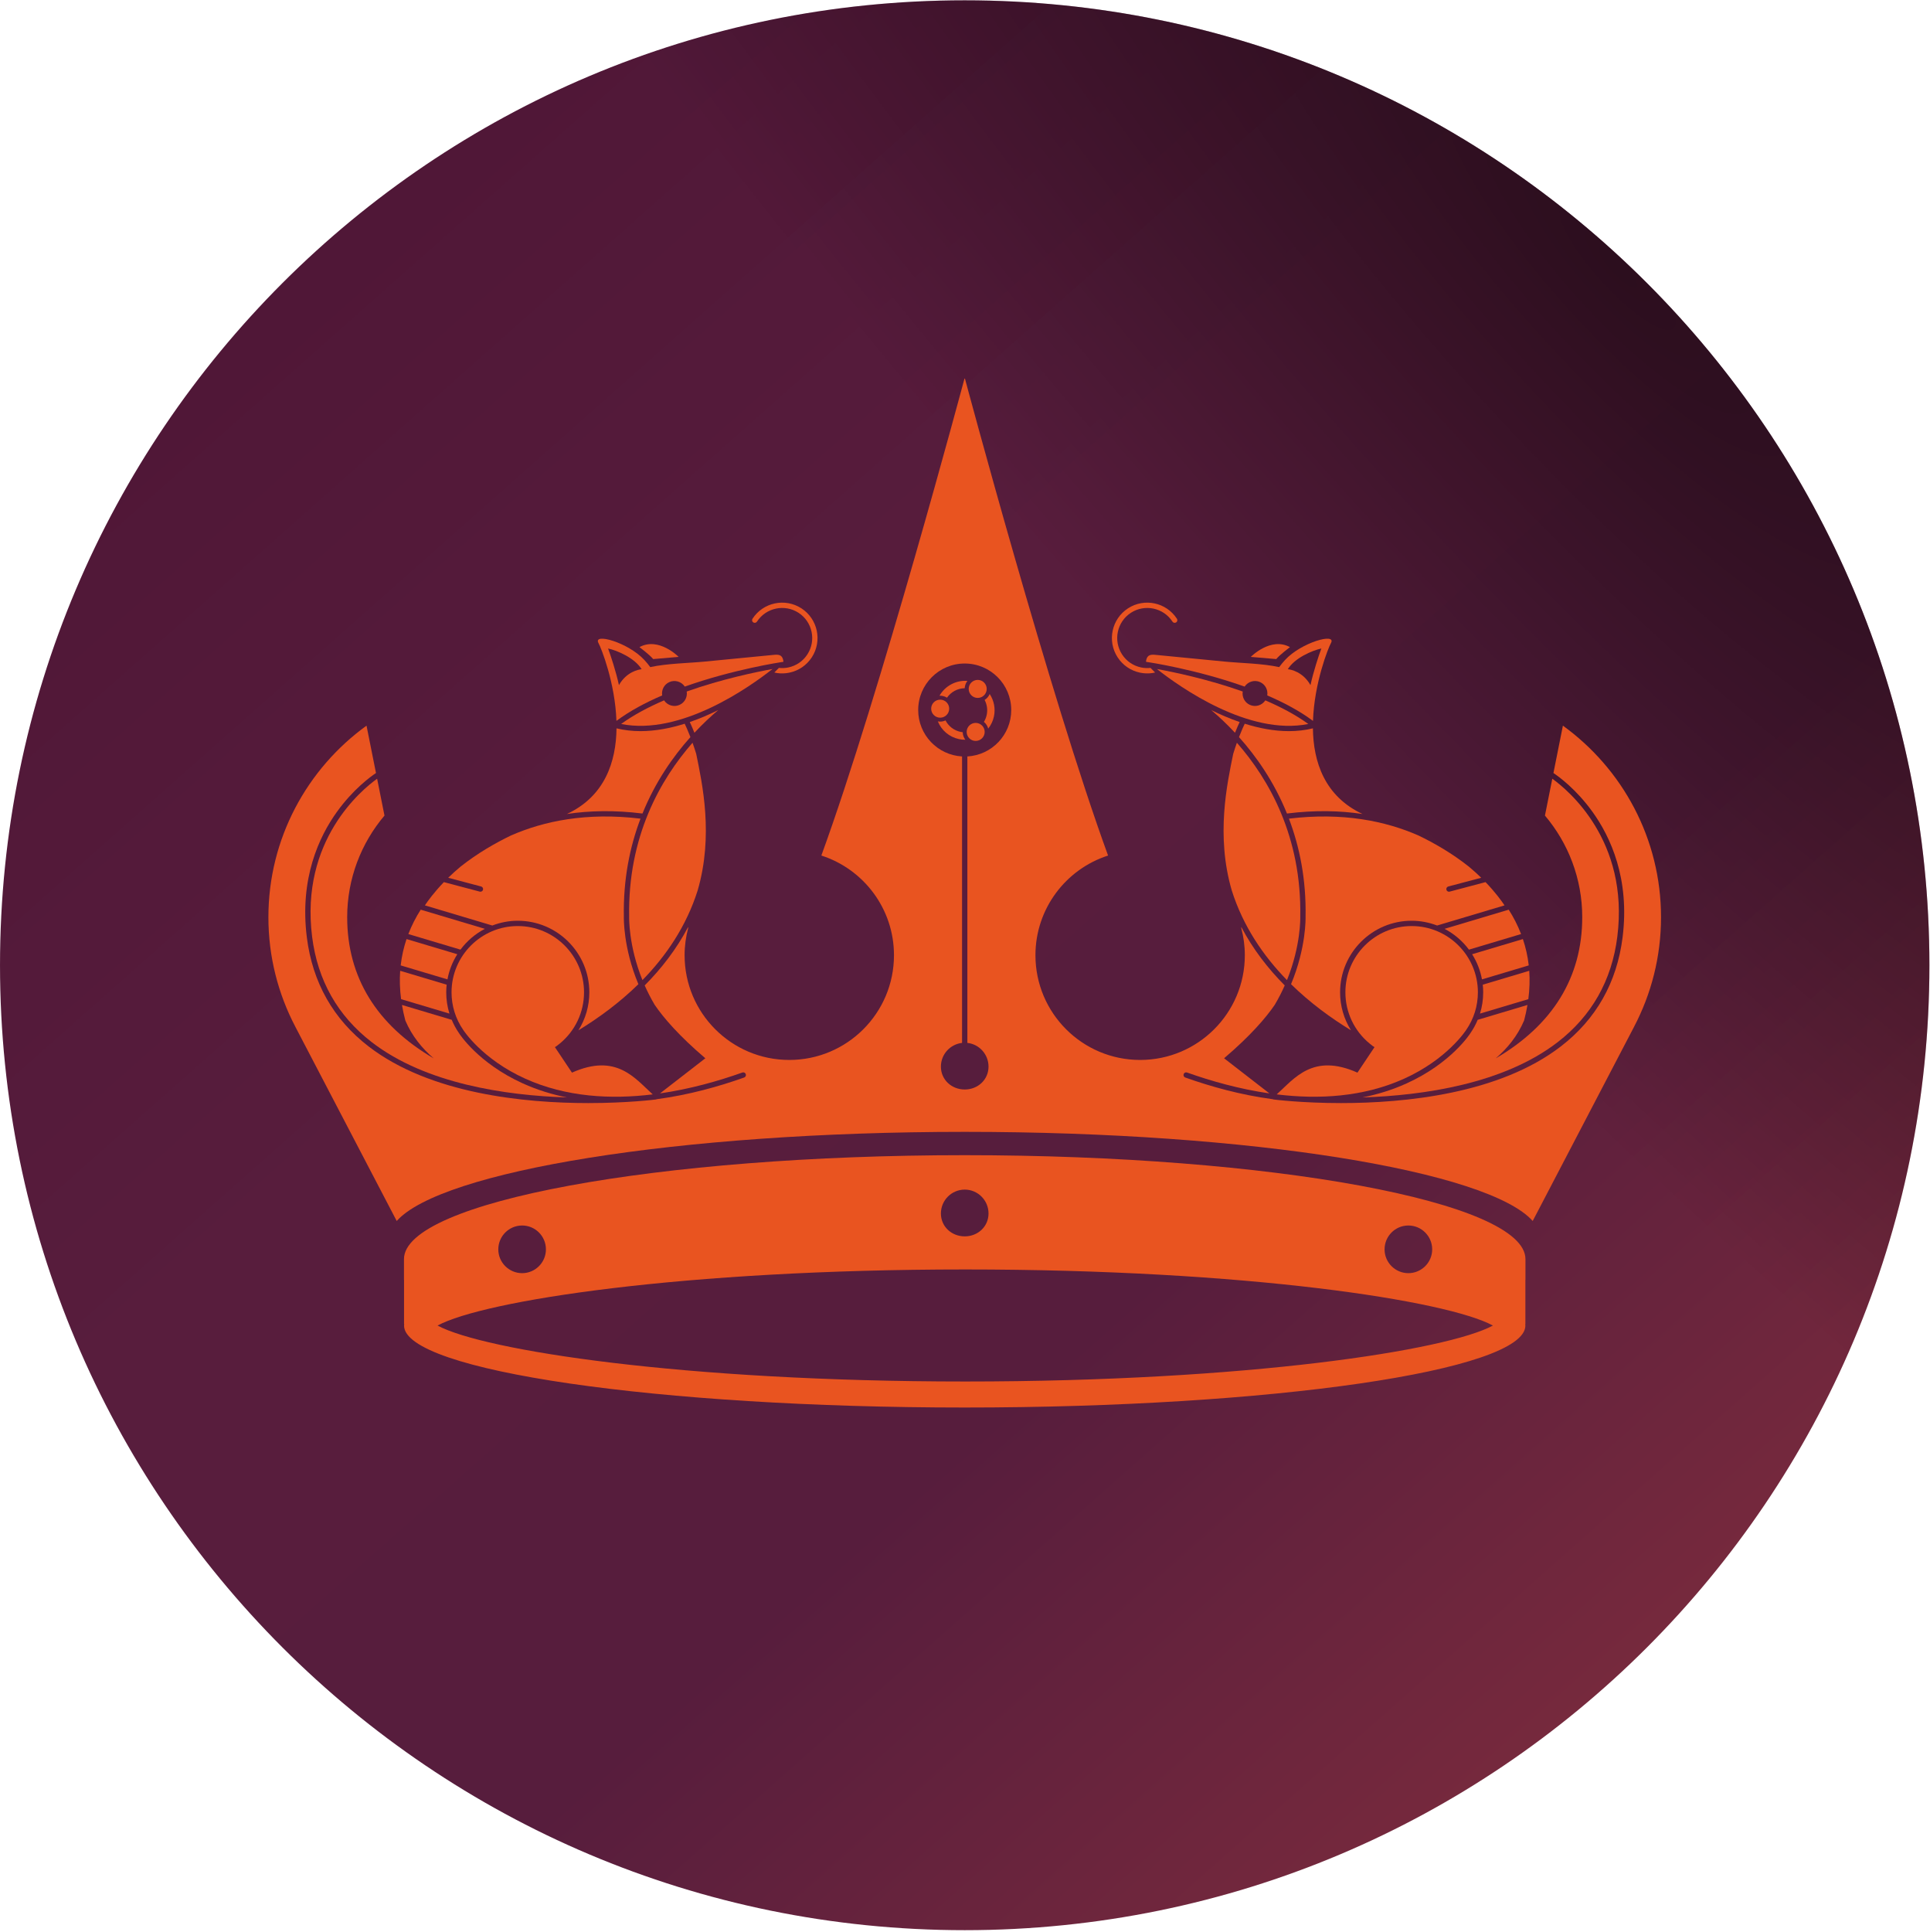
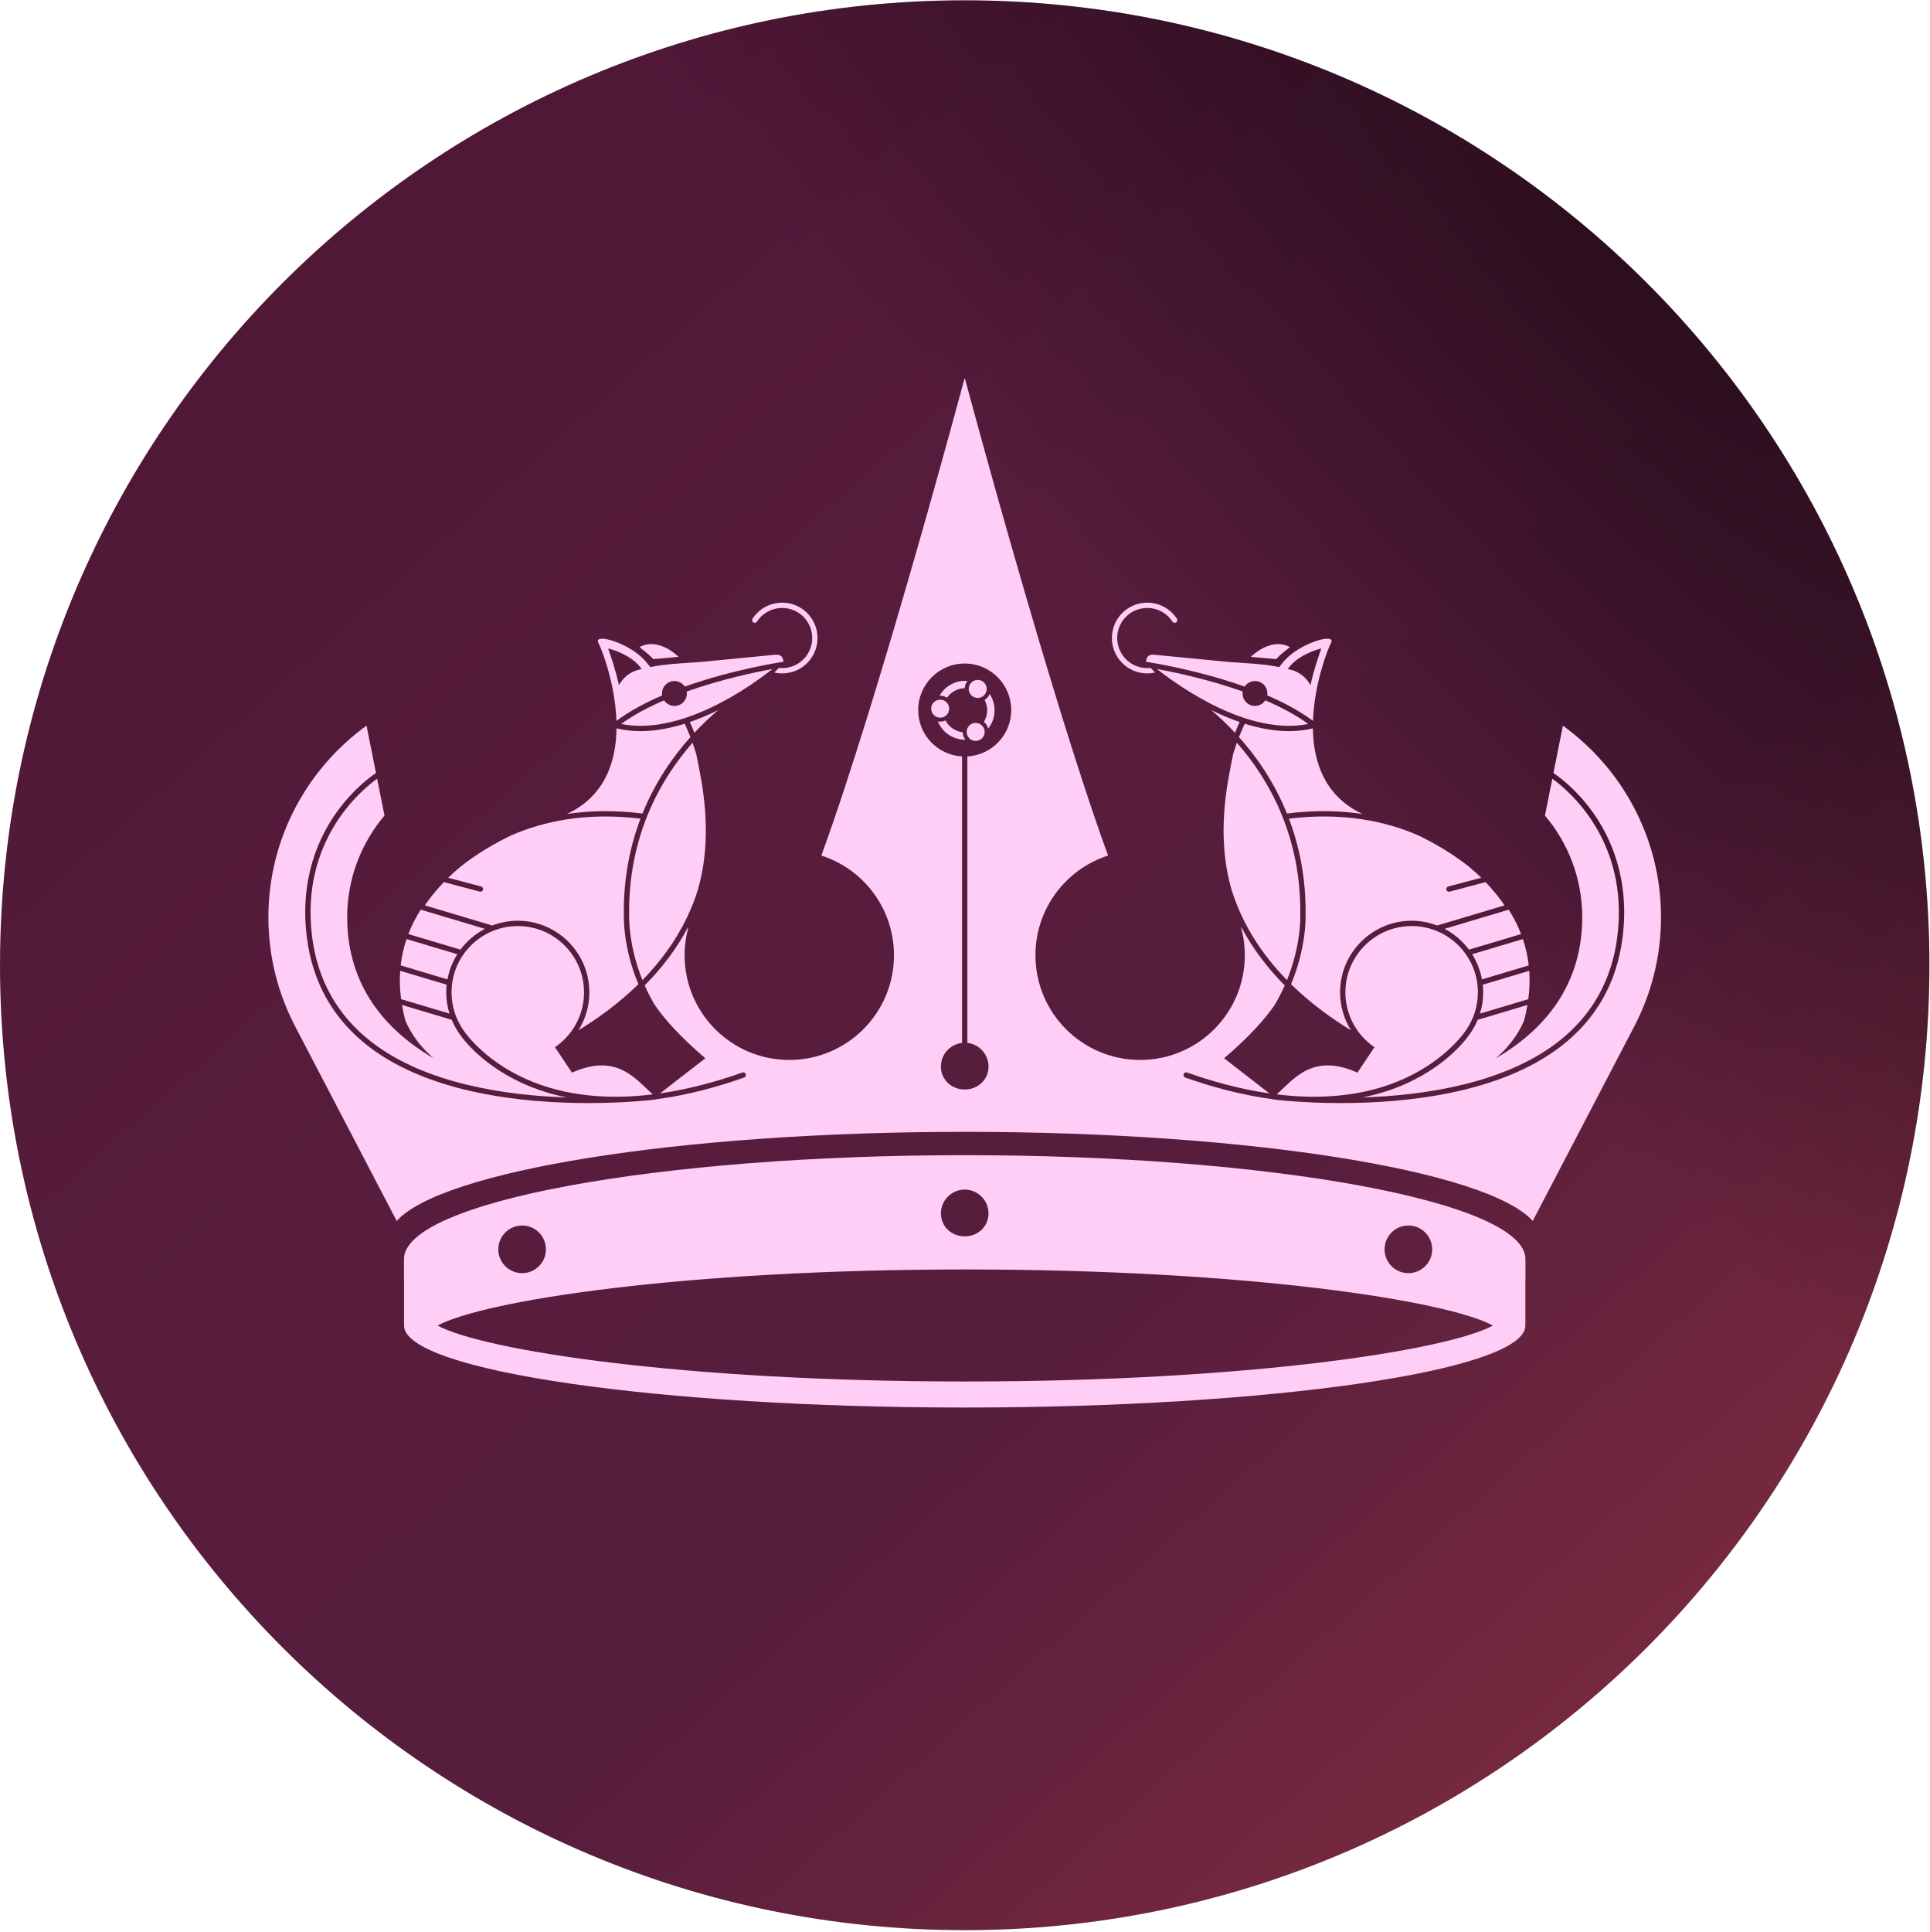
<svg xmlns="http://www.w3.org/2000/svg" width="900" height="901" viewBox="0 0 900 901" fill="none">
  <circle cx="450.004" cy="450.15" r="450" fill="url(#paint0_linear_3356_10970)" />
  <g style="mix-blend-mode:multiply">
    <circle cx="450.004" cy="450.15" r="450" fill="url(#paint1_radial_3356_10970)" fill-opacity="0.5" />
  </g>
-   <path d="M304.693 307.365L316.556 306.343C316.556 306.343 307.295 296.88 298.289 301.789C298.289 301.789 302.963 305.274 304.693 307.365Z" fill="#E95420" />
-   <path d="M351.379 290.267C351.949 290.639 352.719 290.476 353.092 289.904C357.304 283.42 366.008 281.573 372.493 285.785C378.978 289.998 380.825 298.701 376.612 305.186C374.571 308.328 371.429 310.486 367.764 311.264C366.284 311.578 364.791 311.64 363.329 311.482L361.189 313.625C361.613 313.721 362.036 313.819 362.466 313.882C364.374 314.159 366.337 314.099 368.279 313.686C372.59 312.771 376.287 310.231 378.689 306.536C383.646 298.906 381.472 288.666 373.843 283.708C366.211 278.748 355.971 280.925 351.015 288.554C350.642 289.128 350.805 289.895 351.379 290.267Z" fill="#E95420" />
-   <path d="M531.732 313.686C533.674 314.099 535.637 314.159 537.545 313.882C537.975 313.819 538.398 313.721 538.822 313.625L536.682 311.482C535.22 311.64 533.727 311.578 532.247 311.264C528.582 310.486 525.44 308.328 523.399 305.186C519.186 298.701 521.033 289.998 527.518 285.785C534.003 281.573 542.707 283.42 546.919 289.904C547.292 290.476 548.062 290.639 548.632 290.267C549.206 289.895 549.368 289.128 548.996 288.554C544.039 280.925 533.8 278.748 526.168 283.708C518.539 288.666 516.365 298.906 521.322 306.536C523.724 310.231 527.421 312.771 531.732 313.686Z" fill="#E95420" />
-   <path d="M697.704 493.576C703.21 488.857 707.898 483.055 710.935 475.934C711.596 473.453 712.106 471.037 712.505 468.67L689.552 475.525C689.471 475.549 689.391 475.552 689.311 475.56C688.43 477.682 687.341 479.721 686.024 481.634C685.664 482.208 676.981 495.797 656.12 505.258C649.426 508.293 642.511 510.407 635.513 511.8C664.09 510.867 701.408 505.448 726.6 486.018C742.502 473.751 751.864 457.203 754.424 436.834C760.07 391.926 731.232 368.277 724.095 363.166L720.663 380.345C731.503 393.152 738.06 409.695 738.06 427.749C738.06 455.803 724.237 478.086 697.704 493.576Z" fill="#E95420" />
-   <path d="M321.757 336.732C322.237 337.741 323.01 339.441 323.925 341.728C327.815 337.564 331.613 334.029 335.041 331.134C330.968 333.159 326.484 335.107 321.757 336.732Z" fill="#E95420" />
-   <path d="M287.546 336.188C293.715 331.59 301.116 327.65 308.877 324.318C308.48 321.809 309.743 319.243 312.162 318.126C314.803 316.907 317.868 317.847 319.43 320.195C342.06 312.148 364.199 308.827 364.538 308.778L365.426 308.648C365.426 308.456 365.419 308.259 365.38 308.038C364.881 305.253 363.107 305.187 360.856 305.411C350.125 306.475 339.388 307.495 328.655 308.54C321.361 309.25 311.223 309.386 303.317 311.111C302.494 309.991 301.588 308.88 300.592 307.799C293.009 299.558 276.37 294.916 279.187 299.94C280.427 302.153 286.946 318.432 287.546 336.188ZM299.289 312.09C297.892 312.217 292.221 313.299 288.716 319.507C287.362 313.247 284.869 305.686 283.644 302.431C287.899 303.323 296.168 306.916 299.289 312.09Z" fill="#E95420" />
-   <path d="M299.677 457.079C310.698 445.815 320.137 431.992 325.432 415.274C332.894 389.654 327.63 365.602 324.756 351.552C324.181 349.678 323.602 347.941 323.044 346.385C308.099 363.435 292.778 390.126 293.484 427.613C293.475 427.875 293.155 440.961 299.677 457.079Z" fill="#E95420" />
-   <path d="M259.991 487.556C260.375 487.269 260.751 486.974 261.121 486.671C268.308 480.771 272.43 472.061 272.43 462.772C272.43 445.733 258.568 431.871 241.529 431.871C224.489 431.871 210.627 445.733 210.627 462.772C210.627 469.062 212.505 475.115 216.057 480.273C216.17 480.454 224.82 493.938 245.067 503.072C264.08 511.646 284.958 512.764 304.473 510.371C296.287 503.044 287.637 490.938 266.806 500.231L258.848 488.337C258.848 488.337 259.223 488.102 259.873 487.687C259.915 487.645 259.942 487.593 259.991 487.556Z" fill="#E95420" />
-   <path d="M601.722 301.789C592.716 296.88 583.455 306.343 583.455 306.343L595.318 307.365C597.048 305.274 601.722 301.789 601.722 301.789Z" fill="#E95420" />
-   <path d="M685.214 442.868L709.532 435.607C707.974 431.555 706.021 427.764 703.761 424.231L673.837 433.167C678.328 435.505 682.206 438.839 685.214 442.868Z" fill="#E95420" />
-   <path d="M539.678 312.002C550.25 320.338 582.399 343.231 610.279 337.632C604.437 333.391 597.5 329.74 590.243 326.617C588.683 328.972 585.613 329.918 582.969 328.697C580.545 327.578 579.282 325.004 579.685 322.491C563.384 316.703 547.299 313.387 539.678 312.002Z" fill="#E95420" />
-   <path d="M691.286 456.738L713.107 450.223C712.617 445.892 711.677 441.801 710.374 437.941L686.693 445.012C688.919 448.535 690.507 452.493 691.286 456.738Z" fill="#E95420" />
-   <path d="M601.262 340.971C594.25 340.971 587.234 339.588 580.627 337.512C580.128 338.54 579.136 340.686 577.949 343.748C586.052 352.798 594.34 364.627 600.32 379.392C613.417 377.752 625.134 378.043 635.572 379.613C617.866 371.349 612.617 355.262 612.427 339.668C608.749 340.554 605.009 340.971 601.262 340.971Z" fill="#E95420" />
-   <path d="M601.239 381.783C606.191 394.819 609.334 410.034 609.003 427.59C609.012 427.824 609.38 441.881 602.227 458.983C611.091 467.676 620.837 474.78 630.185 480.481C626.898 475.238 625.104 469.132 625.104 462.772C625.104 444.367 640.077 429.394 658.482 429.394C662.672 429.394 666.667 430.203 670.365 431.619L701.813 422.228C700.492 420.237 697.586 416.195 692.957 411.383L676.215 415.812C676.109 415.841 676.002 415.854 675.898 415.854C675.349 415.854 674.848 415.487 674.701 414.932C674.526 414.271 674.92 413.593 675.582 413.418L690.943 409.354C689.242 407.69 687.338 405.959 685.243 404.211C677.231 397.85 668.776 393.058 661.694 389.649C646.374 382.921 626.419 378.738 601.239 381.783Z" fill="#E95420" />
-   <path d="M600.334 457.079C606.856 440.961 606.536 427.875 606.528 427.613C607.233 390.126 591.912 363.435 576.967 346.385C576.41 347.941 575.83 349.678 575.255 351.552C572.382 365.602 567.117 389.654 574.579 415.274C579.874 431.992 589.313 445.815 600.334 457.079Z" fill="#E95420" />
-   <path d="M534.632 308.038C534.592 308.259 534.585 308.456 534.586 308.648L535.473 308.778C535.812 308.827 557.951 312.148 580.581 320.195C582.143 317.847 585.209 316.907 587.849 318.126C590.269 319.243 591.531 321.809 591.134 324.318C598.895 327.65 606.296 331.59 612.465 336.188C613.065 318.432 619.584 302.153 620.824 299.94C623.641 294.916 607.002 299.558 599.419 307.799C598.423 308.88 597.517 309.991 596.694 311.111C588.788 309.386 578.65 309.25 571.356 308.54C560.623 307.495 549.886 306.475 539.155 305.411C536.904 305.187 535.13 305.253 534.632 308.038ZM616.367 302.431C615.142 305.686 612.649 313.247 611.295 319.507C607.79 313.299 602.12 312.217 600.723 312.09C603.843 306.916 612.112 303.323 616.367 302.431Z" fill="#E95420" />
-   <path d="M595.538 510.371C615.053 512.764 635.931 511.646 654.944 503.072C675.191 493.938 683.841 480.454 683.954 480.273C687.507 475.115 689.384 469.062 689.384 462.772C689.384 445.733 675.522 431.871 658.482 431.871C641.443 431.871 627.581 445.733 627.581 462.772C627.581 472.061 631.703 480.771 638.89 486.671C639.26 486.974 639.636 487.269 640.02 487.556C640.069 487.593 640.096 487.645 640.138 487.687C640.788 488.102 641.163 488.337 641.163 488.337L633.205 500.231C612.374 490.938 603.724 503.044 595.538 510.371Z" fill="#E95420" />
-   <path d="M691.861 462.772C691.861 466.177 691.351 469.516 690.364 472.697L712.914 465.963C713.519 461.334 713.641 456.927 713.341 452.738L691.664 459.21C691.789 460.381 691.861 461.568 691.861 462.772Z" fill="#E95420" />
-   <path d="M576.086 341.728C577.001 339.441 577.774 337.741 578.254 336.732C573.527 335.107 569.043 333.159 564.97 331.134C568.398 334.029 572.196 337.564 576.086 341.728Z" fill="#E95420" />
-   <path d="M438.563 334.696C440.884 334.696 442.765 332.815 442.765 330.494C442.765 328.174 440.884 326.292 438.563 326.292C436.242 326.292 434.361 328.174 434.361 330.494C434.361 332.815 436.242 334.696 438.563 334.696Z" fill="#E95420" />
-   <path d="M439.827 324.595C440.512 324.742 441.156 325.001 441.746 325.367C443.637 322.646 446.691 321.013 449.998 320.953C450.016 320.635 450.059 320.318 450.124 320.007C450.318 319.107 450.711 318.265 451.273 317.544C445.988 317.126 440.852 319.853 438.238 324.468C438.346 324.461 438.453 324.46 438.558 324.46C438.983 324.46 439.406 324.504 439.827 324.595Z" fill="#E95420" />
-   <path d="M695.248 565.68C695.256 565.683 695.264 565.686 695.272 565.688L695.265 565.685L695.248 565.68Z" fill="#E95420" />
-   <path d="M449.073 341.476C448.726 341.438 448.381 341.382 448.042 341.308H448.041V341.31C445.013 340.661 442.484 338.728 441.062 335.986C439.942 336.496 438.681 336.651 437.468 336.427C439.189 340.653 442.839 343.722 447.319 344.683C448.301 344.894 449.303 344.996 450.303 344.989C449.531 343.975 449.102 342.751 449.073 341.476Z" fill="#E95420" />
-   <path d="M616.325 546.678C616.358 546.684 616.39 546.69 616.423 546.696L616.367 546.682L616.325 546.678Z" fill="#E95420" />
-   <path d="M456.065 325.481C458.386 325.481 460.267 323.599 460.267 321.278C460.267 318.958 458.386 317.076 456.065 317.076C453.744 317.076 451.863 318.958 451.863 321.278C451.863 323.599 453.744 325.481 456.065 325.481Z" fill="#E95420" />
-   <path d="M455.119 345.536C457.44 345.536 459.321 343.654 459.321 341.334C459.321 339.013 457.44 337.132 455.119 337.132C452.798 337.132 450.917 339.013 450.917 341.334C450.917 343.654 452.798 345.536 455.119 345.536Z" fill="#E95420" />
-   <path d="M774.812 427.749C774.812 391.022 756.741 358.454 729.041 338.41L724.626 360.508C727.181 362.21 735.266 368.068 742.879 378.657C751.171 390.191 760.331 409.701 756.881 437.143C754.236 458.193 744.554 475.297 728.108 487.982C699.357 510.155 655.291 514.426 625.603 514.426C607.242 514.426 594.378 512.793 594.045 512.747C593.911 512.73 593.792 512.677 593.677 512.621C578.755 510.645 564.687 506.704 552.883 502.506C552.239 502.275 551.902 501.567 552.131 500.924C552.361 500.277 553.07 499.945 553.713 500.171C564.883 504.145 578.104 507.896 592.141 509.92L570.99 493.533C583.346 483.009 590.477 474.66 594.593 468.659C596.418 465.581 597.975 462.527 599.285 459.557C591.519 451.748 584.489 442.701 579.02 432.319C579.014 432.489 579.011 432.646 579.003 432.822C580.084 436.86 580.669 441.101 580.669 445.48C580.669 472.45 558.805 494.314 531.835 494.314C504.864 494.314 483.001 472.45 483.001 445.48C483.001 423.727 497.227 405.305 516.881 398.988C489.624 324.349 450.156 176.711 450.156 176.711C450.011 176.247 449.855 176.711 449.855 176.711C449.855 176.711 410.387 324.349 383.13 398.988C402.784 405.305 417.01 423.727 417.01 445.48C417.01 472.45 395.147 494.314 368.176 494.314C341.206 494.314 319.342 472.45 319.342 445.48C319.342 441.101 319.927 436.86 321.008 432.822C321 432.646 320.997 432.489 320.991 432.319C315.522 442.701 308.492 451.748 300.726 459.557C302.036 462.527 303.593 465.581 305.418 468.659C309.534 474.66 316.665 483.009 329.021 493.533L307.87 509.92C321.907 507.896 335.128 504.145 346.298 500.171C346.941 499.945 347.65 500.277 347.88 500.924C348.109 501.567 347.772 502.275 347.128 502.506C335.324 506.704 321.256 510.645 306.334 512.621C306.219 512.677 306.1 512.73 305.966 512.747C305.634 512.793 292.769 514.426 274.408 514.426C244.72 514.426 200.654 510.155 171.903 487.982C155.457 475.297 145.775 458.193 143.13 437.143C139.68 409.701 148.84 390.191 157.132 378.657C164.744 368.068 172.83 362.21 175.385 360.508L170.97 338.41C143.27 358.454 125.199 391.022 125.199 427.749C125.199 446.182 129.752 463.57 137.785 478.856L137.776 478.853L185.054 569.412C205.704 546.223 315.628 527.86 449.855 527.847H450.156C584.383 527.86 694.307 546.223 714.957 569.412L762.235 478.853L762.226 478.856C770.259 463.57 774.812 446.182 774.812 427.749ZM451.243 352.771V486.358C456.783 486.971 461.113 491.685 461.113 497.421C461.113 503.534 456.132 508.095 450.019 508.095C443.885 508.095 438.898 503.534 438.898 497.421C438.898 491.693 443.222 486.986 448.767 486.362V352.771C437.362 352.126 428.306 342.7 428.306 331.134C428.306 319.15 438.021 309.434 450.006 309.434C461.99 309.434 471.705 319.15 471.705 331.134C471.705 342.701 462.649 352.126 451.243 352.771Z" fill="#E95420" />
-   <path d="M459.292 326.427C460.427 328.564 460.772 331.031 460.264 333.404C460.014 334.565 459.575 335.66 458.957 336.66C459.945 337.471 460.643 338.562 460.967 339.789C462.274 338.142 463.194 336.195 463.637 334.126C464.41 330.517 463.688 326.73 461.655 323.659C461.171 324.8 460.35 325.763 459.292 326.427Z" fill="#E95420" />
-   <path d="M320.326 322.491C320.73 325.004 319.466 327.578 317.042 328.697C314.398 329.918 311.328 328.972 309.768 326.617C302.511 329.74 295.575 333.391 289.732 337.632C317.613 343.231 349.761 320.338 360.333 312.002C352.712 313.387 336.627 316.703 320.326 322.491Z" fill="#E95420" />
-   <path d="M460.967 339.792H460.968L460.967 339.789L460.967 339.79V339.792Z" fill="#E95420" />
-   <path d="M241.529 429.394C259.934 429.394 274.907 444.367 274.907 462.772C274.907 469.132 273.113 475.238 269.826 480.481C279.174 474.78 288.921 467.676 297.784 458.983C290.631 441.881 290.999 427.824 291.008 427.59C290.677 410.034 293.82 394.819 298.772 381.783C273.592 378.738 253.637 382.921 238.317 389.649C231.235 393.058 222.78 397.85 214.768 404.211C212.673 405.959 210.769 407.69 209.068 409.354L224.43 413.418C225.091 413.593 225.485 414.271 225.31 414.932C225.163 415.487 224.662 415.854 224.113 415.854C224.009 415.854 223.902 415.841 223.796 415.812L207.054 411.383C202.425 416.195 199.519 420.237 198.198 422.228L229.647 431.619C233.344 430.203 237.339 429.394 241.529 429.394Z" fill="#E95420" />
-   <path d="M213.318 445.012L189.637 437.941C188.334 441.801 187.394 445.892 186.904 450.223L208.725 456.738C209.504 452.493 211.092 448.535 213.318 445.012Z" fill="#E95420" />
-   <path d="M226.174 433.167L196.25 424.231C193.99 427.764 192.037 431.555 190.479 435.607L214.797 442.868C217.806 438.839 221.683 435.505 226.174 433.167Z" fill="#E95420" />
-   <path d="M299.691 379.392C305.671 364.627 313.959 352.798 322.062 343.748C320.875 340.686 319.883 338.54 319.384 337.512C312.777 339.588 305.761 340.971 298.75 340.971C295.002 340.971 291.262 340.554 287.584 339.668C287.394 355.262 282.145 371.349 264.439 379.613C274.877 378.043 286.594 377.752 299.691 379.392Z" fill="#E95420" />
-   <path d="M450.156 538.726H449.855C307.233 538.726 188.439 560.41 188.439 587.191V596.867C188.449 596.849 188.463 596.833 188.473 596.815V617.692C188.509 617.637 188.549 617.582 188.585 617.526C188.56 617.747 188.473 617.965 188.473 618.187C188.473 639.294 307.384 656.407 450.006 656.407C592.627 656.407 711.538 639.294 711.538 618.187C711.538 617.965 711.451 617.747 711.425 617.526C711.462 617.582 711.502 617.637 711.538 617.692V596.815C711.548 596.833 711.562 596.849 711.572 596.867V587.191C711.572 560.41 592.778 538.726 450.156 538.726ZM656.947 571.52C663.08 571.52 668.067 576.501 668.067 582.654C668.067 588.768 663.08 593.748 656.947 593.748C650.833 593.748 645.853 588.768 645.853 582.654C645.853 576.501 650.833 571.52 656.947 571.52ZM450.019 554.778C456.132 554.778 461.113 559.759 461.113 565.912C461.113 572.026 456.132 576.587 450.019 576.587C443.885 576.587 438.898 572.026 438.898 565.912C438.898 559.759 443.885 554.778 450.019 554.778ZM243.562 571.52C249.675 571.52 254.656 576.501 254.656 582.654C254.656 588.768 249.675 593.748 243.562 593.748C237.428 593.748 232.441 588.768 232.441 582.654C232.441 576.501 237.428 571.52 243.562 571.52ZM450.254 644.271C318.529 644.271 225.582 629.768 204.103 618.178C225.57 606.563 318.512 592.019 450.254 592.019C581.996 592.019 674.938 606.563 696.405 618.178C674.926 629.768 581.98 644.271 450.254 644.271Z" fill="#E95420" />
-   <path d="M204.739 565.688C204.747 565.686 204.755 565.683 204.763 565.68L204.746 565.685L204.739 565.688Z" fill="#E95420" />
-   <path d="M283.588 546.696C283.621 546.69 283.653 546.684 283.686 546.678L283.644 546.682L283.588 546.696Z" fill="#E95420" />
-   <path d="M209.648 472.697C208.66 469.516 208.15 466.177 208.15 462.772C208.15 461.568 208.222 460.381 208.347 459.21L186.67 452.738C186.371 456.927 186.493 461.334 187.097 465.963L209.648 472.697Z" fill="#E95420" />
-   <path d="M145.587 436.834C148.147 457.203 157.509 473.751 173.411 486.018C198.603 505.448 235.921 510.867 264.498 511.8C257.5 510.407 250.585 508.293 243.892 505.258C223.03 495.797 214.347 482.208 213.987 481.634C212.67 479.721 211.582 477.682 210.701 475.56C210.62 475.552 210.54 475.549 210.459 475.525L187.506 468.67C187.905 471.037 188.415 473.453 189.076 475.934C192.113 483.055 196.801 488.857 202.307 493.576C175.774 478.086 161.951 455.802 161.951 427.749C161.951 409.695 168.508 393.152 179.349 380.345L175.916 363.166C168.779 368.277 139.941 391.926 145.587 436.834Z" fill="#E95420" />
+   <path d="M304.693 307.365L316.556 306.343C316.556 306.343 307.295 296.88 298.289 301.789C298.289 301.789 302.963 305.274 304.693 307.365Z" fill="#ffcef6" />
+   <path d="M351.379 290.267C351.949 290.639 352.719 290.476 353.092 289.904C357.304 283.42 366.008 281.573 372.493 285.785C378.978 289.998 380.825 298.701 376.612 305.186C374.571 308.328 371.429 310.486 367.764 311.264C366.284 311.578 364.791 311.64 363.329 311.482L361.189 313.625C361.613 313.721 362.036 313.819 362.466 313.882C364.374 314.159 366.337 314.099 368.279 313.686C372.59 312.771 376.287 310.231 378.689 306.536C383.646 298.906 381.472 288.666 373.843 283.708C366.211 278.748 355.971 280.925 351.015 288.554C350.642 289.128 350.805 289.895 351.379 290.267Z" fill="#ffcef6" />
+   <path d="M531.732 313.686C533.674 314.099 535.637 314.159 537.545 313.882C537.975 313.819 538.398 313.721 538.822 313.625L536.682 311.482C535.22 311.64 533.727 311.578 532.247 311.264C528.582 310.486 525.44 308.328 523.399 305.186C519.186 298.701 521.033 289.998 527.518 285.785C534.003 281.573 542.707 283.42 546.919 289.904C547.292 290.476 548.062 290.639 548.632 290.267C549.206 289.895 549.368 289.128 548.996 288.554C544.039 280.925 533.8 278.748 526.168 283.708C518.539 288.666 516.365 298.906 521.322 306.536C523.724 310.231 527.421 312.771 531.732 313.686Z" fill="#ffcef6" />
+   <path d="M697.704 493.576C703.21 488.857 707.898 483.055 710.935 475.934C711.596 473.453 712.106 471.037 712.505 468.67L689.552 475.525C689.471 475.549 689.391 475.552 689.311 475.56C688.43 477.682 687.341 479.721 686.024 481.634C685.664 482.208 676.981 495.797 656.12 505.258C649.426 508.293 642.511 510.407 635.513 511.8C664.09 510.867 701.408 505.448 726.6 486.018C742.502 473.751 751.864 457.203 754.424 436.834C760.07 391.926 731.232 368.277 724.095 363.166L720.663 380.345C731.503 393.152 738.06 409.695 738.06 427.749C738.06 455.803 724.237 478.086 697.704 493.576Z" fill="#ffcef6" />
+   <path d="M321.757 336.732C322.237 337.741 323.01 339.441 323.925 341.728C327.815 337.564 331.613 334.029 335.041 331.134C330.968 333.159 326.484 335.107 321.757 336.732Z" fill="#ffcef6" />
+   <path d="M287.546 336.188C293.715 331.59 301.116 327.65 308.877 324.318C308.48 321.809 309.743 319.243 312.162 318.126C314.803 316.907 317.868 317.847 319.43 320.195C342.06 312.148 364.199 308.827 364.538 308.778L365.426 308.648C365.426 308.456 365.419 308.259 365.38 308.038C364.881 305.253 363.107 305.187 360.856 305.411C350.125 306.475 339.388 307.495 328.655 308.54C321.361 309.25 311.223 309.386 303.317 311.111C302.494 309.991 301.588 308.88 300.592 307.799C293.009 299.558 276.37 294.916 279.187 299.94C280.427 302.153 286.946 318.432 287.546 336.188ZM299.289 312.09C297.892 312.217 292.221 313.299 288.716 319.507C287.362 313.247 284.869 305.686 283.644 302.431C287.899 303.323 296.168 306.916 299.289 312.09Z" fill="#ffcef6" />
+   <path d="M299.677 457.079C310.698 445.815 320.137 431.992 325.432 415.274C332.894 389.654 327.63 365.602 324.756 351.552C324.181 349.678 323.602 347.941 323.044 346.385C308.099 363.435 292.778 390.126 293.484 427.613C293.475 427.875 293.155 440.961 299.677 457.079Z" fill="#ffcef6" />
+   <path d="M259.991 487.556C260.375 487.269 260.751 486.974 261.121 486.671C268.308 480.771 272.43 472.061 272.43 462.772C272.43 445.733 258.568 431.871 241.529 431.871C224.489 431.871 210.627 445.733 210.627 462.772C210.627 469.062 212.505 475.115 216.057 480.273C216.17 480.454 224.82 493.938 245.067 503.072C264.08 511.646 284.958 512.764 304.473 510.371C296.287 503.044 287.637 490.938 266.806 500.231L258.848 488.337C258.848 488.337 259.223 488.102 259.873 487.687C259.915 487.645 259.942 487.593 259.991 487.556Z" fill="#ffcef6" />
+   <path d="M601.722 301.789C592.716 296.88 583.455 306.343 583.455 306.343L595.318 307.365C597.048 305.274 601.722 301.789 601.722 301.789Z" fill="#ffcef6" />
+   <path d="M685.214 442.868L709.532 435.607C707.974 431.555 706.021 427.764 703.761 424.231L673.837 433.167C678.328 435.505 682.206 438.839 685.214 442.868Z" fill="#ffcef6" />
+   <path d="M539.678 312.002C550.25 320.338 582.399 343.231 610.279 337.632C604.437 333.391 597.5 329.74 590.243 326.617C588.683 328.972 585.613 329.918 582.969 328.697C580.545 327.578 579.282 325.004 579.685 322.491C563.384 316.703 547.299 313.387 539.678 312.002Z" fill="#ffcef6" />
+   <path d="M691.286 456.738L713.107 450.223C712.617 445.892 711.677 441.801 710.374 437.941L686.693 445.012C688.919 448.535 690.507 452.493 691.286 456.738Z" fill="#ffcef6" />
+   <path d="M601.262 340.971C594.25 340.971 587.234 339.588 580.627 337.512C580.128 338.54 579.136 340.686 577.949 343.748C586.052 352.798 594.34 364.627 600.32 379.392C613.417 377.752 625.134 378.043 635.572 379.613C617.866 371.349 612.617 355.262 612.427 339.668C608.749 340.554 605.009 340.971 601.262 340.971Z" fill="#ffcef6" />
+   <path d="M601.239 381.783C606.191 394.819 609.334 410.034 609.003 427.59C609.012 427.824 609.38 441.881 602.227 458.983C611.091 467.676 620.837 474.78 630.185 480.481C626.898 475.238 625.104 469.132 625.104 462.772C625.104 444.367 640.077 429.394 658.482 429.394C662.672 429.394 666.667 430.203 670.365 431.619L701.813 422.228C700.492 420.237 697.586 416.195 692.957 411.383L676.215 415.812C676.109 415.841 676.002 415.854 675.898 415.854C675.349 415.854 674.848 415.487 674.701 414.932C674.526 414.271 674.92 413.593 675.582 413.418L690.943 409.354C689.242 407.69 687.338 405.959 685.243 404.211C677.231 397.85 668.776 393.058 661.694 389.649C646.374 382.921 626.419 378.738 601.239 381.783Z" fill="#ffcef6" />
+   <path d="M600.334 457.079C606.856 440.961 606.536 427.875 606.528 427.613C607.233 390.126 591.912 363.435 576.967 346.385C576.41 347.941 575.83 349.678 575.255 351.552C572.382 365.602 567.117 389.654 574.579 415.274C579.874 431.992 589.313 445.815 600.334 457.079Z" fill="#ffcef6" />
+   <path d="M534.632 308.038C534.592 308.259 534.585 308.456 534.586 308.648L535.473 308.778C535.812 308.827 557.951 312.148 580.581 320.195C582.143 317.847 585.209 316.907 587.849 318.126C590.269 319.243 591.531 321.809 591.134 324.318C598.895 327.65 606.296 331.59 612.465 336.188C613.065 318.432 619.584 302.153 620.824 299.94C623.641 294.916 607.002 299.558 599.419 307.799C598.423 308.88 597.517 309.991 596.694 311.111C588.788 309.386 578.65 309.25 571.356 308.54C560.623 307.495 549.886 306.475 539.155 305.411C536.904 305.187 535.13 305.253 534.632 308.038ZM616.367 302.431C615.142 305.686 612.649 313.247 611.295 319.507C607.79 313.299 602.12 312.217 600.723 312.09C603.843 306.916 612.112 303.323 616.367 302.431Z" fill="#ffcef6" />
+   <path d="M595.538 510.371C615.053 512.764 635.931 511.646 654.944 503.072C675.191 493.938 683.841 480.454 683.954 480.273C687.507 475.115 689.384 469.062 689.384 462.772C689.384 445.733 675.522 431.871 658.482 431.871C641.443 431.871 627.581 445.733 627.581 462.772C627.581 472.061 631.703 480.771 638.89 486.671C639.26 486.974 639.636 487.269 640.02 487.556C640.069 487.593 640.096 487.645 640.138 487.687C640.788 488.102 641.163 488.337 641.163 488.337L633.205 500.231C612.374 490.938 603.724 503.044 595.538 510.371Z" fill="#ffcef6" />
+   <path d="M691.861 462.772C691.861 466.177 691.351 469.516 690.364 472.697L712.914 465.963C713.519 461.334 713.641 456.927 713.341 452.738L691.664 459.21C691.789 460.381 691.861 461.568 691.861 462.772Z" fill="#ffcef6" />
+   <path d="M576.086 341.728C577.001 339.441 577.774 337.741 578.254 336.732C573.527 335.107 569.043 333.159 564.97 331.134C568.398 334.029 572.196 337.564 576.086 341.728Z" fill="#ffcef6" />
+   <path d="M438.563 334.696C440.884 334.696 442.765 332.815 442.765 330.494C442.765 328.174 440.884 326.292 438.563 326.292C436.242 326.292 434.361 328.174 434.361 330.494C434.361 332.815 436.242 334.696 438.563 334.696Z" fill="#ffcef6" />
+   <path d="M439.827 324.595C440.512 324.742 441.156 325.001 441.746 325.367C443.637 322.646 446.691 321.013 449.998 320.953C450.016 320.635 450.059 320.318 450.124 320.007C450.318 319.107 450.711 318.265 451.273 317.544C445.988 317.126 440.852 319.853 438.238 324.468C438.346 324.461 438.453 324.46 438.558 324.46C438.983 324.46 439.406 324.504 439.827 324.595Z" fill="#ffcef6" />
+   <path d="M695.248 565.68C695.256 565.683 695.264 565.686 695.272 565.688L695.265 565.685L695.248 565.68Z" fill="#ffcef6" />
+   <path d="M449.073 341.476C448.726 341.438 448.381 341.382 448.042 341.308H448.041V341.31C445.013 340.661 442.484 338.728 441.062 335.986C439.942 336.496 438.681 336.651 437.468 336.427C439.189 340.653 442.839 343.722 447.319 344.683C448.301 344.894 449.303 344.996 450.303 344.989C449.531 343.975 449.102 342.751 449.073 341.476Z" fill="#ffcef6" />
+   <path d="M616.325 546.678C616.358 546.684 616.39 546.69 616.423 546.696L616.367 546.682L616.325 546.678Z" fill="#ffcef6" />
+   <path d="M456.065 325.481C458.386 325.481 460.267 323.599 460.267 321.278C460.267 318.958 458.386 317.076 456.065 317.076C453.744 317.076 451.863 318.958 451.863 321.278C451.863 323.599 453.744 325.481 456.065 325.481Z" fill="#ffcef6" />
+   <path d="M455.119 345.536C457.44 345.536 459.321 343.654 459.321 341.334C459.321 339.013 457.44 337.132 455.119 337.132C452.798 337.132 450.917 339.013 450.917 341.334C450.917 343.654 452.798 345.536 455.119 345.536Z" fill="#ffcef6" />
+   <path d="M774.812 427.749C774.812 391.022 756.741 358.454 729.041 338.41L724.626 360.508C727.181 362.21 735.266 368.068 742.879 378.657C751.171 390.191 760.331 409.701 756.881 437.143C754.236 458.193 744.554 475.297 728.108 487.982C699.357 510.155 655.291 514.426 625.603 514.426C607.242 514.426 594.378 512.793 594.045 512.747C593.911 512.73 593.792 512.677 593.677 512.621C578.755 510.645 564.687 506.704 552.883 502.506C552.239 502.275 551.902 501.567 552.131 500.924C552.361 500.277 553.07 499.945 553.713 500.171C564.883 504.145 578.104 507.896 592.141 509.92L570.99 493.533C583.346 483.009 590.477 474.66 594.593 468.659C596.418 465.581 597.975 462.527 599.285 459.557C591.519 451.748 584.489 442.701 579.02 432.319C579.014 432.489 579.011 432.646 579.003 432.822C580.084 436.86 580.669 441.101 580.669 445.48C580.669 472.45 558.805 494.314 531.835 494.314C504.864 494.314 483.001 472.45 483.001 445.48C483.001 423.727 497.227 405.305 516.881 398.988C489.624 324.349 450.156 176.711 450.156 176.711C450.011 176.247 449.855 176.711 449.855 176.711C449.855 176.711 410.387 324.349 383.13 398.988C402.784 405.305 417.01 423.727 417.01 445.48C417.01 472.45 395.147 494.314 368.176 494.314C341.206 494.314 319.342 472.45 319.342 445.48C319.342 441.101 319.927 436.86 321.008 432.822C321 432.646 320.997 432.489 320.991 432.319C315.522 442.701 308.492 451.748 300.726 459.557C302.036 462.527 303.593 465.581 305.418 468.659C309.534 474.66 316.665 483.009 329.021 493.533L307.87 509.92C321.907 507.896 335.128 504.145 346.298 500.171C346.941 499.945 347.65 500.277 347.88 500.924C348.109 501.567 347.772 502.275 347.128 502.506C335.324 506.704 321.256 510.645 306.334 512.621C306.219 512.677 306.1 512.73 305.966 512.747C305.634 512.793 292.769 514.426 274.408 514.426C244.72 514.426 200.654 510.155 171.903 487.982C155.457 475.297 145.775 458.193 143.13 437.143C139.68 409.701 148.84 390.191 157.132 378.657C164.744 368.068 172.83 362.21 175.385 360.508L170.97 338.41C143.27 358.454 125.199 391.022 125.199 427.749C125.199 446.182 129.752 463.57 137.785 478.856L137.776 478.853L185.054 569.412C205.704 546.223 315.628 527.86 449.855 527.847H450.156C584.383 527.86 694.307 546.223 714.957 569.412L762.235 478.853L762.226 478.856C770.259 463.57 774.812 446.182 774.812 427.749ZM451.243 352.771V486.358C456.783 486.971 461.113 491.685 461.113 497.421C461.113 503.534 456.132 508.095 450.019 508.095C443.885 508.095 438.898 503.534 438.898 497.421C438.898 491.693 443.222 486.986 448.767 486.362V352.771C437.362 352.126 428.306 342.7 428.306 331.134C428.306 319.15 438.021 309.434 450.006 309.434C461.99 309.434 471.705 319.15 471.705 331.134C471.705 342.701 462.649 352.126 451.243 352.771Z" fill="#ffcef6" />
+   <path d="M459.292 326.427C460.427 328.564 460.772 331.031 460.264 333.404C460.014 334.565 459.575 335.66 458.957 336.66C459.945 337.471 460.643 338.562 460.967 339.789C462.274 338.142 463.194 336.195 463.637 334.126C464.41 330.517 463.688 326.73 461.655 323.659C461.171 324.8 460.35 325.763 459.292 326.427Z" fill="#ffcef6" />
+   <path d="M320.326 322.491C320.73 325.004 319.466 327.578 317.042 328.697C314.398 329.918 311.328 328.972 309.768 326.617C302.511 329.74 295.575 333.391 289.732 337.632C317.613 343.231 349.761 320.338 360.333 312.002C352.712 313.387 336.627 316.703 320.326 322.491Z" fill="#ffcef6" />
+   <path d="M460.967 339.792H460.968L460.967 339.789L460.967 339.79V339.792Z" fill="#ffcef6" />
+   <path d="M241.529 429.394C259.934 429.394 274.907 444.367 274.907 462.772C274.907 469.132 273.113 475.238 269.826 480.481C279.174 474.78 288.921 467.676 297.784 458.983C290.631 441.881 290.999 427.824 291.008 427.59C290.677 410.034 293.82 394.819 298.772 381.783C273.592 378.738 253.637 382.921 238.317 389.649C231.235 393.058 222.78 397.85 214.768 404.211C212.673 405.959 210.769 407.69 209.068 409.354L224.43 413.418C225.091 413.593 225.485 414.271 225.31 414.932C225.163 415.487 224.662 415.854 224.113 415.854C224.009 415.854 223.902 415.841 223.796 415.812L207.054 411.383C202.425 416.195 199.519 420.237 198.198 422.228L229.647 431.619C233.344 430.203 237.339 429.394 241.529 429.394Z" fill="#ffcef6" />
+   <path d="M213.318 445.012L189.637 437.941C188.334 441.801 187.394 445.892 186.904 450.223L208.725 456.738C209.504 452.493 211.092 448.535 213.318 445.012Z" fill="#ffcef6" />
+   <path d="M226.174 433.167L196.25 424.231C193.99 427.764 192.037 431.555 190.479 435.607L214.797 442.868C217.806 438.839 221.683 435.505 226.174 433.167Z" fill="#ffcef6" />
+   <path d="M299.691 379.392C305.671 364.627 313.959 352.798 322.062 343.748C320.875 340.686 319.883 338.54 319.384 337.512C312.777 339.588 305.761 340.971 298.75 340.971C295.002 340.971 291.262 340.554 287.584 339.668C287.394 355.262 282.145 371.349 264.439 379.613C274.877 378.043 286.594 377.752 299.691 379.392Z" fill="#ffcef6" />
+   <path d="M450.156 538.726H449.855C307.233 538.726 188.439 560.41 188.439 587.191V596.867C188.449 596.849 188.463 596.833 188.473 596.815V617.692C188.509 617.637 188.549 617.582 188.585 617.526C188.56 617.747 188.473 617.965 188.473 618.187C188.473 639.294 307.384 656.407 450.006 656.407C592.627 656.407 711.538 639.294 711.538 618.187C711.538 617.965 711.451 617.747 711.425 617.526C711.462 617.582 711.502 617.637 711.538 617.692V596.815C711.548 596.833 711.562 596.849 711.572 596.867V587.191C711.572 560.41 592.778 538.726 450.156 538.726ZM656.947 571.52C663.08 571.52 668.067 576.501 668.067 582.654C668.067 588.768 663.08 593.748 656.947 593.748C650.833 593.748 645.853 588.768 645.853 582.654C645.853 576.501 650.833 571.52 656.947 571.52ZM450.019 554.778C456.132 554.778 461.113 559.759 461.113 565.912C461.113 572.026 456.132 576.587 450.019 576.587C443.885 576.587 438.898 572.026 438.898 565.912C438.898 559.759 443.885 554.778 450.019 554.778ZM243.562 571.52C249.675 571.52 254.656 576.501 254.656 582.654C254.656 588.768 249.675 593.748 243.562 593.748C237.428 593.748 232.441 588.768 232.441 582.654C232.441 576.501 237.428 571.52 243.562 571.52ZM450.254 644.271C318.529 644.271 225.582 629.768 204.103 618.178C225.57 606.563 318.512 592.019 450.254 592.019C581.996 592.019 674.938 606.563 696.405 618.178C674.926 629.768 581.98 644.271 450.254 644.271Z" fill="#ffcef6" />
+   <path d="M204.739 565.688C204.747 565.686 204.755 565.683 204.763 565.68L204.746 565.685L204.739 565.688Z" fill="#ffcef6" />
+   <path d="M283.588 546.696C283.621 546.69 283.653 546.684 283.686 546.678L283.644 546.682L283.588 546.696Z" fill="#ffcef6" />
+   <path d="M209.648 472.697C208.66 469.516 208.15 466.177 208.15 462.772C208.15 461.568 208.222 460.381 208.347 459.21L186.67 452.738C186.371 456.927 186.493 461.334 187.097 465.963L209.648 472.697Z" fill="#ffcef6" />
+   <path d="M145.587 436.834C148.147 457.203 157.509 473.751 173.411 486.018C198.603 505.448 235.921 510.867 264.498 511.8C257.5 510.407 250.585 508.293 243.892 505.258C223.03 495.797 214.347 482.208 213.987 481.634C212.67 479.721 211.582 477.682 210.701 475.56C210.62 475.552 210.54 475.549 210.459 475.525L187.506 468.67C187.905 471.037 188.415 473.453 189.076 475.934C192.113 483.055 196.801 488.857 202.307 493.576C175.774 478.086 161.951 455.802 161.951 427.749C161.951 409.695 168.508 393.152 179.349 380.345L175.916 363.166C168.779 368.277 139.941 391.926 145.587 436.834Z" fill="#ffcef6" />
  <defs>
    <linearGradient id="paint0_linear_3356_10970" x1="147.918" y1="127.611" x2="739.574" y2="795.223" gradientUnits="userSpaceOnUse">
      <stop stop-color="#501737" />
      <stop offset="0.358" stop-color="#581D3D" />
      <stop offset="0.683" stop-color="#571D3D" />
      <stop offset="1" stop-color="#76293D" />
    </linearGradient>
    <radialGradient id="paint1_radial_3356_10970" cx="0" cy="0" r="1" gradientUnits="userSpaceOnUse" gradientTransform="translate(771.128 135) rotate(137.417) scale(489.183 1834.65)">
      <stop />
      <stop offset="0.591" stop-color="white" />
    </radialGradient>
  </defs>
</svg>
